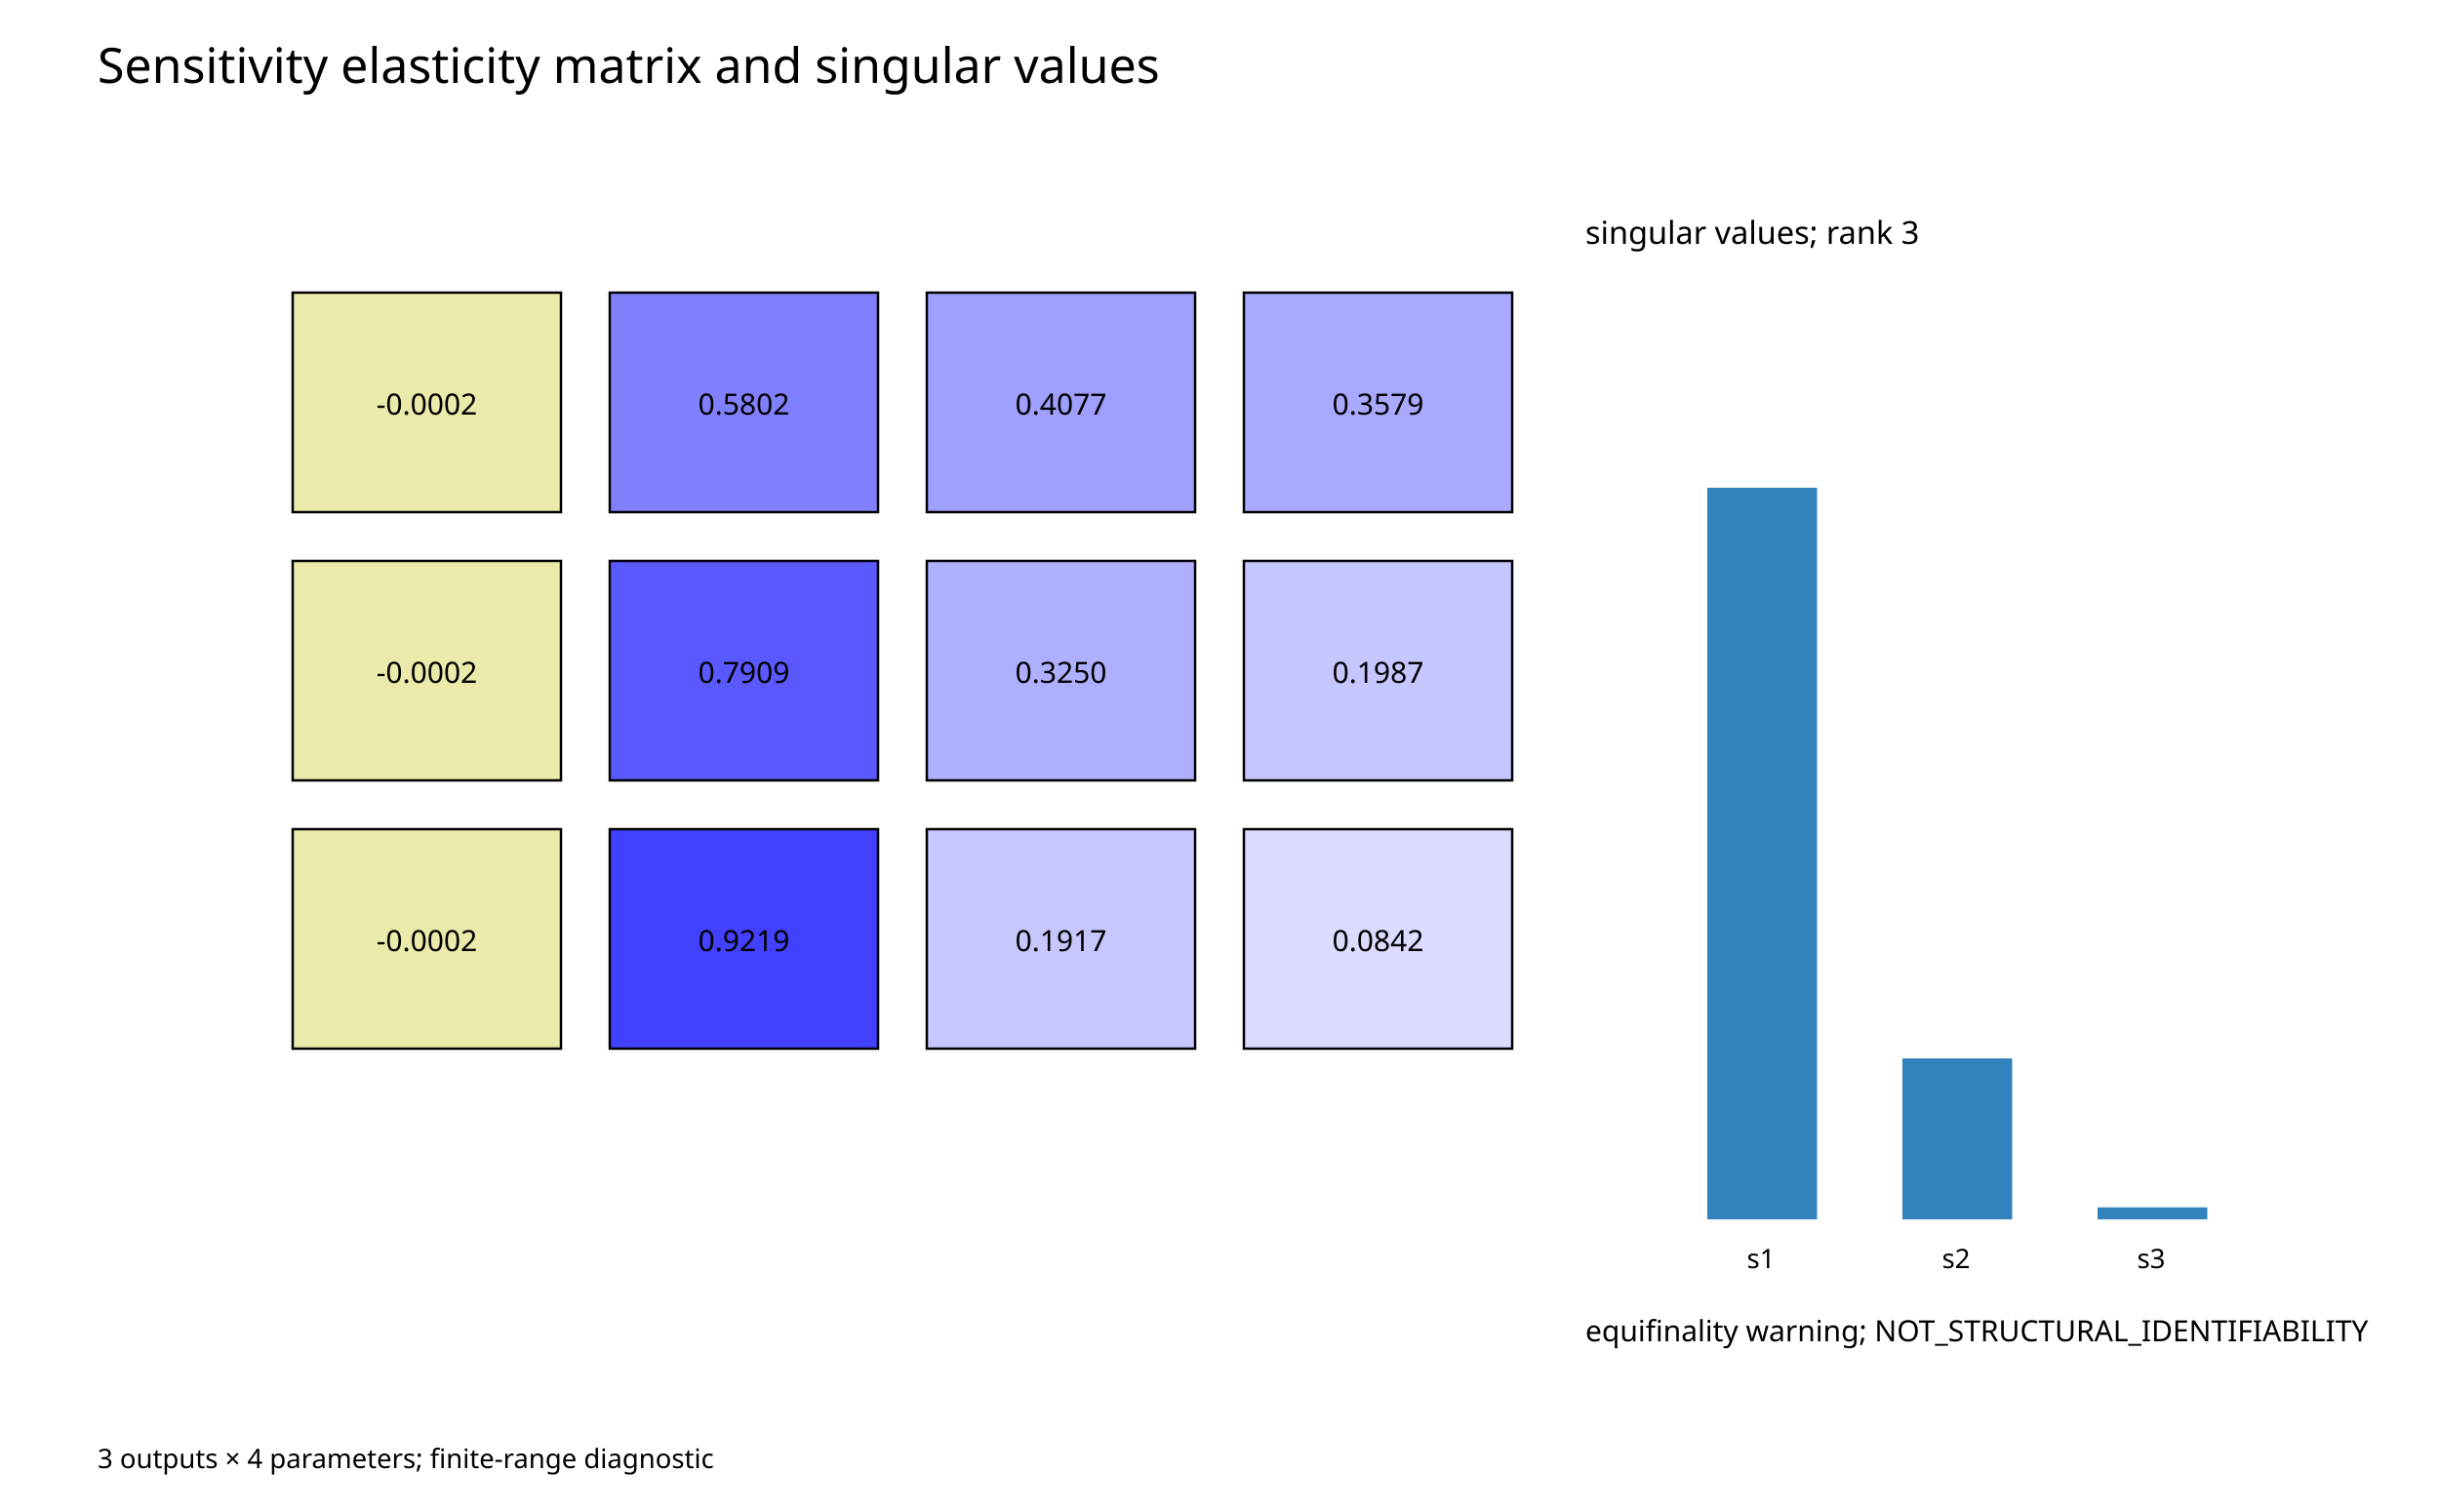
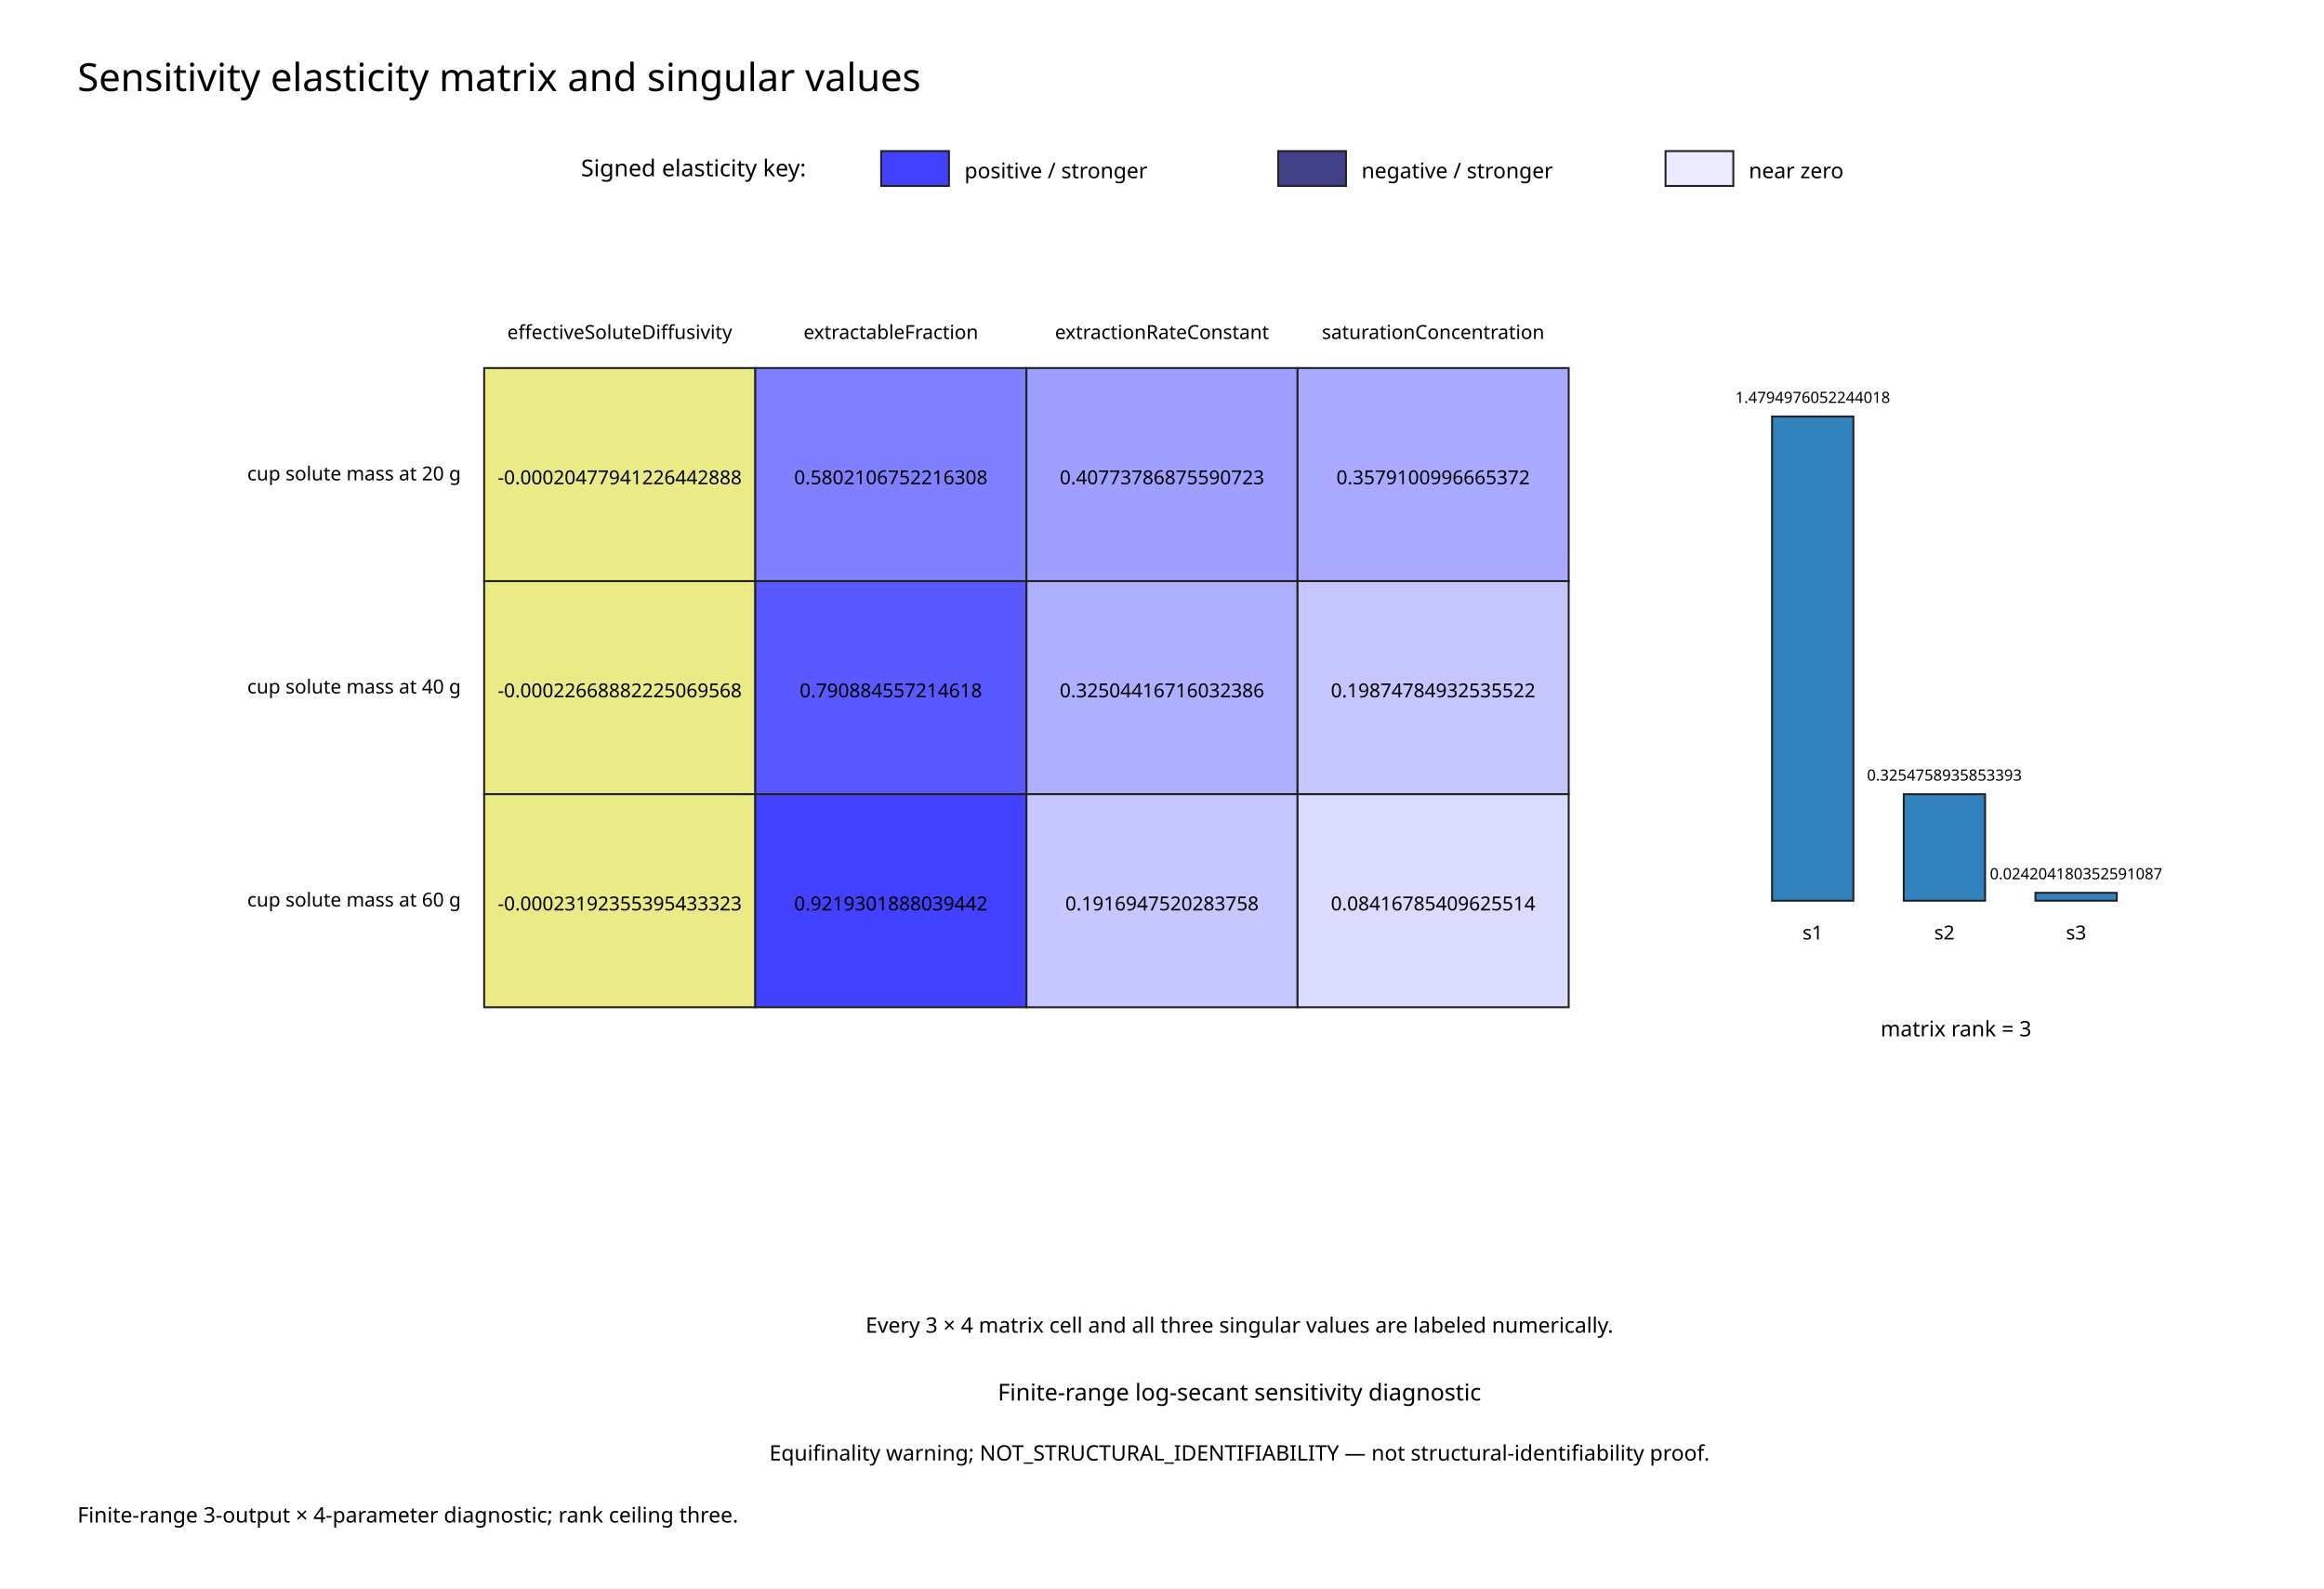
- <svg xmlns="http://www.w3.org/2000/svg" width="1000" height="620" viewBox="0 0 1000 620">
-   <rect x="0" y="0" width="1000" height="620" fill="white" />
-   <text x="40" y="34" font-family="sans-serif" font-size="20">Sensitivity elasticity matrix and singular values</text>
-   <rect x="120" y="120" width="110" height="90" fill="rgb(234,234,170)" stroke="black" />
-   <text x="175" y="170" text-anchor="middle" font-family="sans-serif" font-size="12">-0.0002</text>
-   <rect x="250" y="120" width="110" height="90" fill="rgb(128,128,255)" stroke="black" />
-   <text x="305" y="170" text-anchor="middle" font-family="sans-serif" font-size="12">0.5802</text>
-   <rect x="380" y="120" width="110" height="90" fill="rgb(159,159,255)" stroke="black" />
-   <text x="435" y="170" text-anchor="middle" font-family="sans-serif" font-size="12">0.4077</text>
-   <rect x="510" y="120" width="110" height="90" fill="rgb(169,169,255)" stroke="black" />
-   <text x="565" y="170" text-anchor="middle" font-family="sans-serif" font-size="12">0.3579</text>
-   <rect x="120" y="230" width="110" height="90" fill="rgb(234,234,170)" stroke="black" />
-   <text x="175" y="280" text-anchor="middle" font-family="sans-serif" font-size="12">-0.0002</text>
-   <rect x="250" y="230" width="110" height="90" fill="rgb(89,89,255)" stroke="black" />
-   <text x="305" y="280" text-anchor="middle" font-family="sans-serif" font-size="12">0.7909</text>
-   <rect x="380" y="230" width="110" height="90" fill="rgb(175,175,255)" stroke="black" />
-   <text x="435" y="280" text-anchor="middle" font-family="sans-serif" font-size="12">0.3250</text>
-   <rect x="510" y="230" width="110" height="90" fill="rgb(198,198,255)" stroke="black" />
-   <text x="565" y="280" text-anchor="middle" font-family="sans-serif" font-size="12">0.1987</text>
-   <rect x="120" y="340" width="110" height="90" fill="rgb(234,234,170)" stroke="black" />
-   <text x="175" y="390" text-anchor="middle" font-family="sans-serif" font-size="12">-0.0002</text>
-   <rect x="250" y="340" width="110" height="90" fill="rgb(65,65,255)" stroke="black" />
-   <text x="305" y="390" text-anchor="middle" font-family="sans-serif" font-size="12">0.9219</text>
-   <rect x="380" y="340" width="110" height="90" fill="rgb(199,199,255)" stroke="black" />
-   <text x="435" y="390" text-anchor="middle" font-family="sans-serif" font-size="12">0.1917</text>
-   <rect x="510" y="340" width="110" height="90" fill="rgb(219,219,255)" stroke="black" />
-   <text x="565" y="390" text-anchor="middle" font-family="sans-serif" font-size="12">0.0842</text>
-   <rect x="700" y="200.000" width="45" height="300.000" fill="#3182bd" />
-   <text x="722" y="520" text-anchor="middle" font-family="sans-serif" font-size="11">s1</text>
-   <rect x="780" y="434.003" width="45" height="65.997" fill="#3182bd" />
-   <text x="802" y="520" text-anchor="middle" font-family="sans-serif" font-size="11">s2</text>
-   <rect x="860" y="495.092" width="45" height="4.908" fill="#3182bd" />
-   <text x="882" y="520" text-anchor="middle" font-family="sans-serif" font-size="11">s3</text>
-   <text x="650" y="100" font-family="sans-serif" font-size="13">singular values; rank 3</text>
-   <text x="650" y="550" font-family="sans-serif" font-size="12">equifinality warning; NOT_STRUCTURAL_IDENTIFIABILITY</text>
-   <text x="40" y="602" font-family="sans-serif" font-size="11">3 outputs × 4 parameters; finite-range diagnostic</text>
+ <svg xmlns="http://www.w3.org/2000/svg" width="1200" height="820" viewBox="0 0 1200 820">
+   <rect x="0" y="0" width="1200" height="820" fill="white" />
+   <g id="title-band" data-band="title" data-x="30" data-y="18" data-width="1140" data-height="42">
+     <text x="40.000" y="47.000" font-family="sans-serif" font-size="20">Sensitivity elasticity matrix and singular values</text>
+   </g>
+   <g id="legend-band" data-band="legend" data-x="30" data-y="66" data-width="1140" data-height="48">
+     <text x="300.000" y="91.000" font-family="sans-serif" font-size="12">Signed elasticity key:</text>
+     <rect x="455" y="78" width="35" height="18" fill="rgb(65,65,255)" stroke="#222" />
+     <text x="498.000" y="92.000" font-family="sans-serif" font-size="11">positive / stronger</text>
+     <rect x="660" y="78" width="35" height="18" fill="rgb(65,65,135)" stroke="#222" />
+     <text x="703.000" y="92.000" font-family="sans-serif" font-size="11">negative / stronger</text>
+     <rect x="860" y="78" width="35" height="18" fill="rgb(235,235,255)" stroke="#222" />
+     <text x="903.000" y="92.000" font-family="sans-serif" font-size="11">near zero</text>
+   </g>
+   <g id="plot-band" data-band="plot" data-x="70" data-y="122" data-width="1080" data-height="540">
+     <g id="sensitivity-matrix" data-panel="sensitivity-matrix" data-plot-x="250.000" data-plot-y="190.000" data-plot-width="560.000" data-plot-height="330.000">
+       <rect x="250.000" y="190.000" width="140" height="110" fill="rgb(234,234,135)" stroke="#222" data-role="data" data-panel-ref="sensitivity-matrix" />
+       <text x="320.000" y="250.000" font-family="sans-serif" font-size="10" text-anchor="middle">-0.00020477941226442888</text>
+       <rect x="390.000" y="190.000" width="140" height="110" fill="rgb(128,128,255)" stroke="#222" data-role="data" data-panel-ref="sensitivity-matrix" />
+       <text x="460.000" y="250.000" font-family="sans-serif" font-size="10" text-anchor="middle">0.5802106752216308</text>
+       <rect x="530.000" y="190.000" width="140" height="110" fill="rgb(159,159,255)" stroke="#222" data-role="data" data-panel-ref="sensitivity-matrix" />
+       <text x="600.000" y="250.000" font-family="sans-serif" font-size="10" text-anchor="middle">0.40773786875590723</text>
+       <rect x="670.000" y="190.000" width="140" height="110" fill="rgb(169,169,255)" stroke="#222" data-role="data" data-panel-ref="sensitivity-matrix" />
+       <text x="740.000" y="250.000" font-family="sans-serif" font-size="10" text-anchor="middle">0.3579100996665372</text>
+       <rect x="250.000" y="300.000" width="140" height="110" fill="rgb(234,234,135)" stroke="#222" data-role="data" data-panel-ref="sensitivity-matrix" />
+       <text x="320.000" y="360.000" font-family="sans-serif" font-size="10" text-anchor="middle">-0.00022668882225069568</text>
+       <rect x="390.000" y="300.000" width="140" height="110" fill="rgb(89,89,255)" stroke="#222" data-role="data" data-panel-ref="sensitivity-matrix" />
+       <text x="460.000" y="360.000" font-family="sans-serif" font-size="10" text-anchor="middle">0.790884557214618</text>
+       <rect x="530.000" y="300.000" width="140" height="110" fill="rgb(175,175,255)" stroke="#222" data-role="data" data-panel-ref="sensitivity-matrix" />
+       <text x="600.000" y="360.000" font-family="sans-serif" font-size="10" text-anchor="middle">0.32504416716032386</text>
+       <rect x="670.000" y="300.000" width="140" height="110" fill="rgb(198,198,255)" stroke="#222" data-role="data" data-panel-ref="sensitivity-matrix" />
+       <text x="740.000" y="360.000" font-family="sans-serif" font-size="10" text-anchor="middle">0.19874784932535522</text>
+       <rect x="250.000" y="410.000" width="140" height="110" fill="rgb(234,234,135)" stroke="#222" data-role="data" data-panel-ref="sensitivity-matrix" />
+       <text x="320.000" y="470.000" font-family="sans-serif" font-size="10" text-anchor="middle">-0.00023192355395433323</text>
+       <rect x="390.000" y="410.000" width="140" height="110" fill="rgb(65,65,255)" stroke="#222" data-role="data" data-panel-ref="sensitivity-matrix" />
+       <text x="460.000" y="470.000" font-family="sans-serif" font-size="10" text-anchor="middle">0.9219301888039442</text>
+       <rect x="530.000" y="410.000" width="140" height="110" fill="rgb(199,199,255)" stroke="#222" data-role="data" data-panel-ref="sensitivity-matrix" />
+       <text x="600.000" y="470.000" font-family="sans-serif" font-size="10" text-anchor="middle">0.1916947520283758</text>
+       <rect x="670.000" y="410.000" width="140" height="110" fill="rgb(219,219,255)" stroke="#222" data-role="data" data-panel-ref="sensitivity-matrix" />
+       <text x="740.000" y="470.000" font-family="sans-serif" font-size="10" text-anchor="middle">0.08416785409625514</text>
+       <text x="238.000" y="248.000" font-family="sans-serif" font-size="10" text-anchor="end">cup solute mass at 20 g</text>
+       <text x="238.000" y="358.000" font-family="sans-serif" font-size="10" text-anchor="end">cup solute mass at 40 g</text>
+       <text x="238.000" y="468.000" font-family="sans-serif" font-size="10" text-anchor="end">cup solute mass at 60 g</text>
+       <text x="320.000" y="175.000" font-family="sans-serif" font-size="10" text-anchor="middle">effectiveSoluteDiffusivity</text>
+       <text x="460.000" y="175.000" font-family="sans-serif" font-size="10" text-anchor="middle">extractableFraction</text>
+       <text x="600.000" y="175.000" font-family="sans-serif" font-size="10" text-anchor="middle">extractionRateConstant</text>
+       <text x="740.000" y="175.000" font-family="sans-serif" font-size="10" text-anchor="middle">saturationConcentration</text>
+     </g>
+     <g id="singular-values" data-panel="singular-values" data-plot-x="900.000" data-plot-y="190.000" data-plot-width="220.000" data-plot-height="330.000">
+       <rect x="915.000" y="215.000" width="42" height="250.000" fill="#3182bd" stroke="#222" data-role="data" data-panel-ref="singular-values" />
+       <text x="936.000" y="485.000" font-family="sans-serif" font-size="10" text-anchor="middle">s1</text>
+       <text x="936.000" y="208.000" font-family="sans-serif" font-size="8" text-anchor="middle">1.4794976052244018</text>
+       <rect x="983.000" y="410.002" width="42" height="54.998" fill="#3182bd" stroke="#222" data-role="data" data-panel-ref="singular-values" />
+       <text x="1004.000" y="485.000" font-family="sans-serif" font-size="10" text-anchor="middle">s2</text>
+       <text x="1004.000" y="403.002" font-family="sans-serif" font-size="8" text-anchor="middle">0.3254758935853393</text>
+       <rect x="1051.000" y="460.910" width="42" height="4.090" fill="#3182bd" stroke="#222" data-role="data" data-panel-ref="singular-values" />
+       <text x="1072.000" y="485.000" font-family="sans-serif" font-size="10" text-anchor="middle">s3</text>
+       <text x="1072.000" y="453.910" font-family="sans-serif" font-size="8" text-anchor="middle">0.024204180352591087</text>
+       <text x="1010.000" y="535.000" font-family="sans-serif" font-size="11" text-anchor="middle">matrix rank = 3</text>
+     </g>
+   </g>
+   <g id="lower-label-band" data-band="lower-label" data-x="70" data-y="666" data-width="1080" data-height="34">
+     <text x="640.000" y="688.000" font-family="sans-serif" font-size="11" text-anchor="middle">Every 3 × 4 matrix cell and all three singular values are labeled numerically.</text>
+   </g>
+   <g id="axis-title-band" data-band="axis-title" data-x="30" data-y="704" data-width="1140" data-height="28">
+     <text x="640.000" y="723.000" font-family="sans-serif" font-size="12" text-anchor="middle">Finite-range log-secant sensitivity diagnostic</text>
+   </g>
+   <g id="annotation-band" data-band="annotation" data-x="30" data-y="736" data-width="1140" data-height="30">
+     <text x="640.000" y="754.000" font-family="sans-serif" font-size="11" text-anchor="middle">Equifinality warning; NOT_STRUCTURAL_IDENTIFIABILITY — not structural-identifiability proof.</text>
+   </g>
+   <g id="caption-band" data-band="caption" data-x="30" data-y="770" data-width="1140" data-height="42">
+     <text x="40.000" y="786.000" font-family="sans-serif" font-size="11">Finite-range 3-output × 4-parameter diagnostic; rank ceiling three.</text>
+   </g>
</svg>
